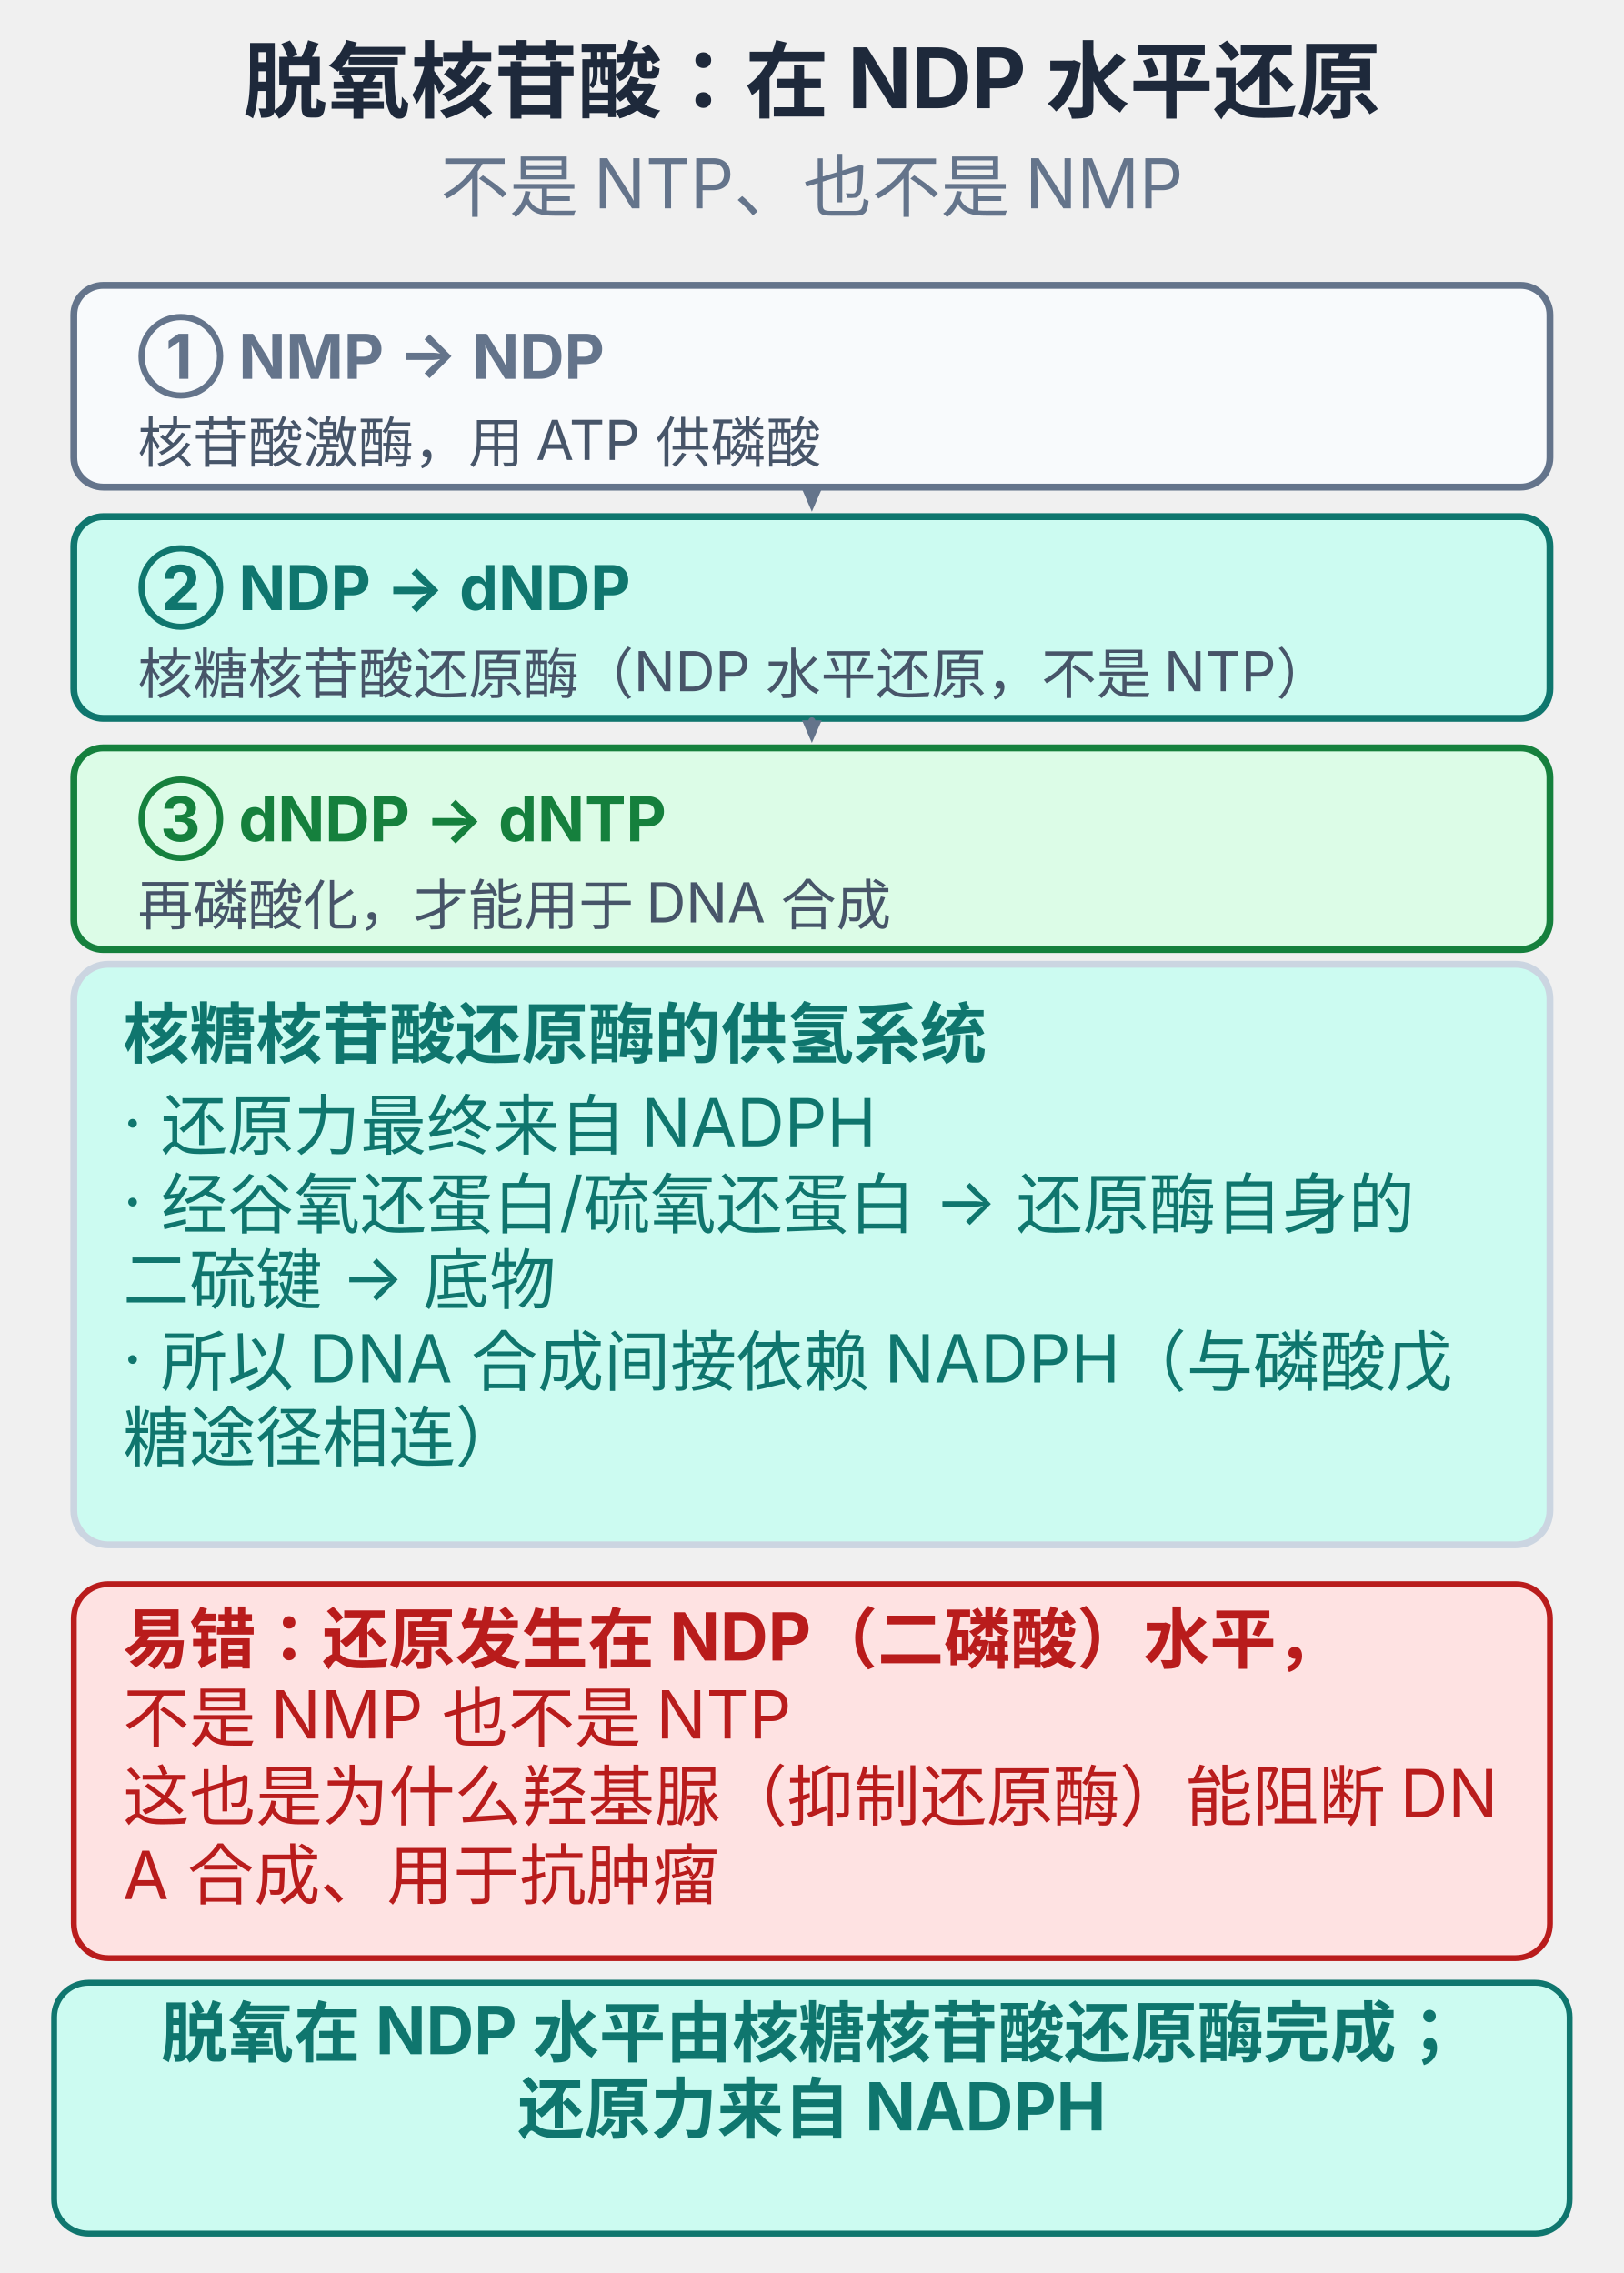
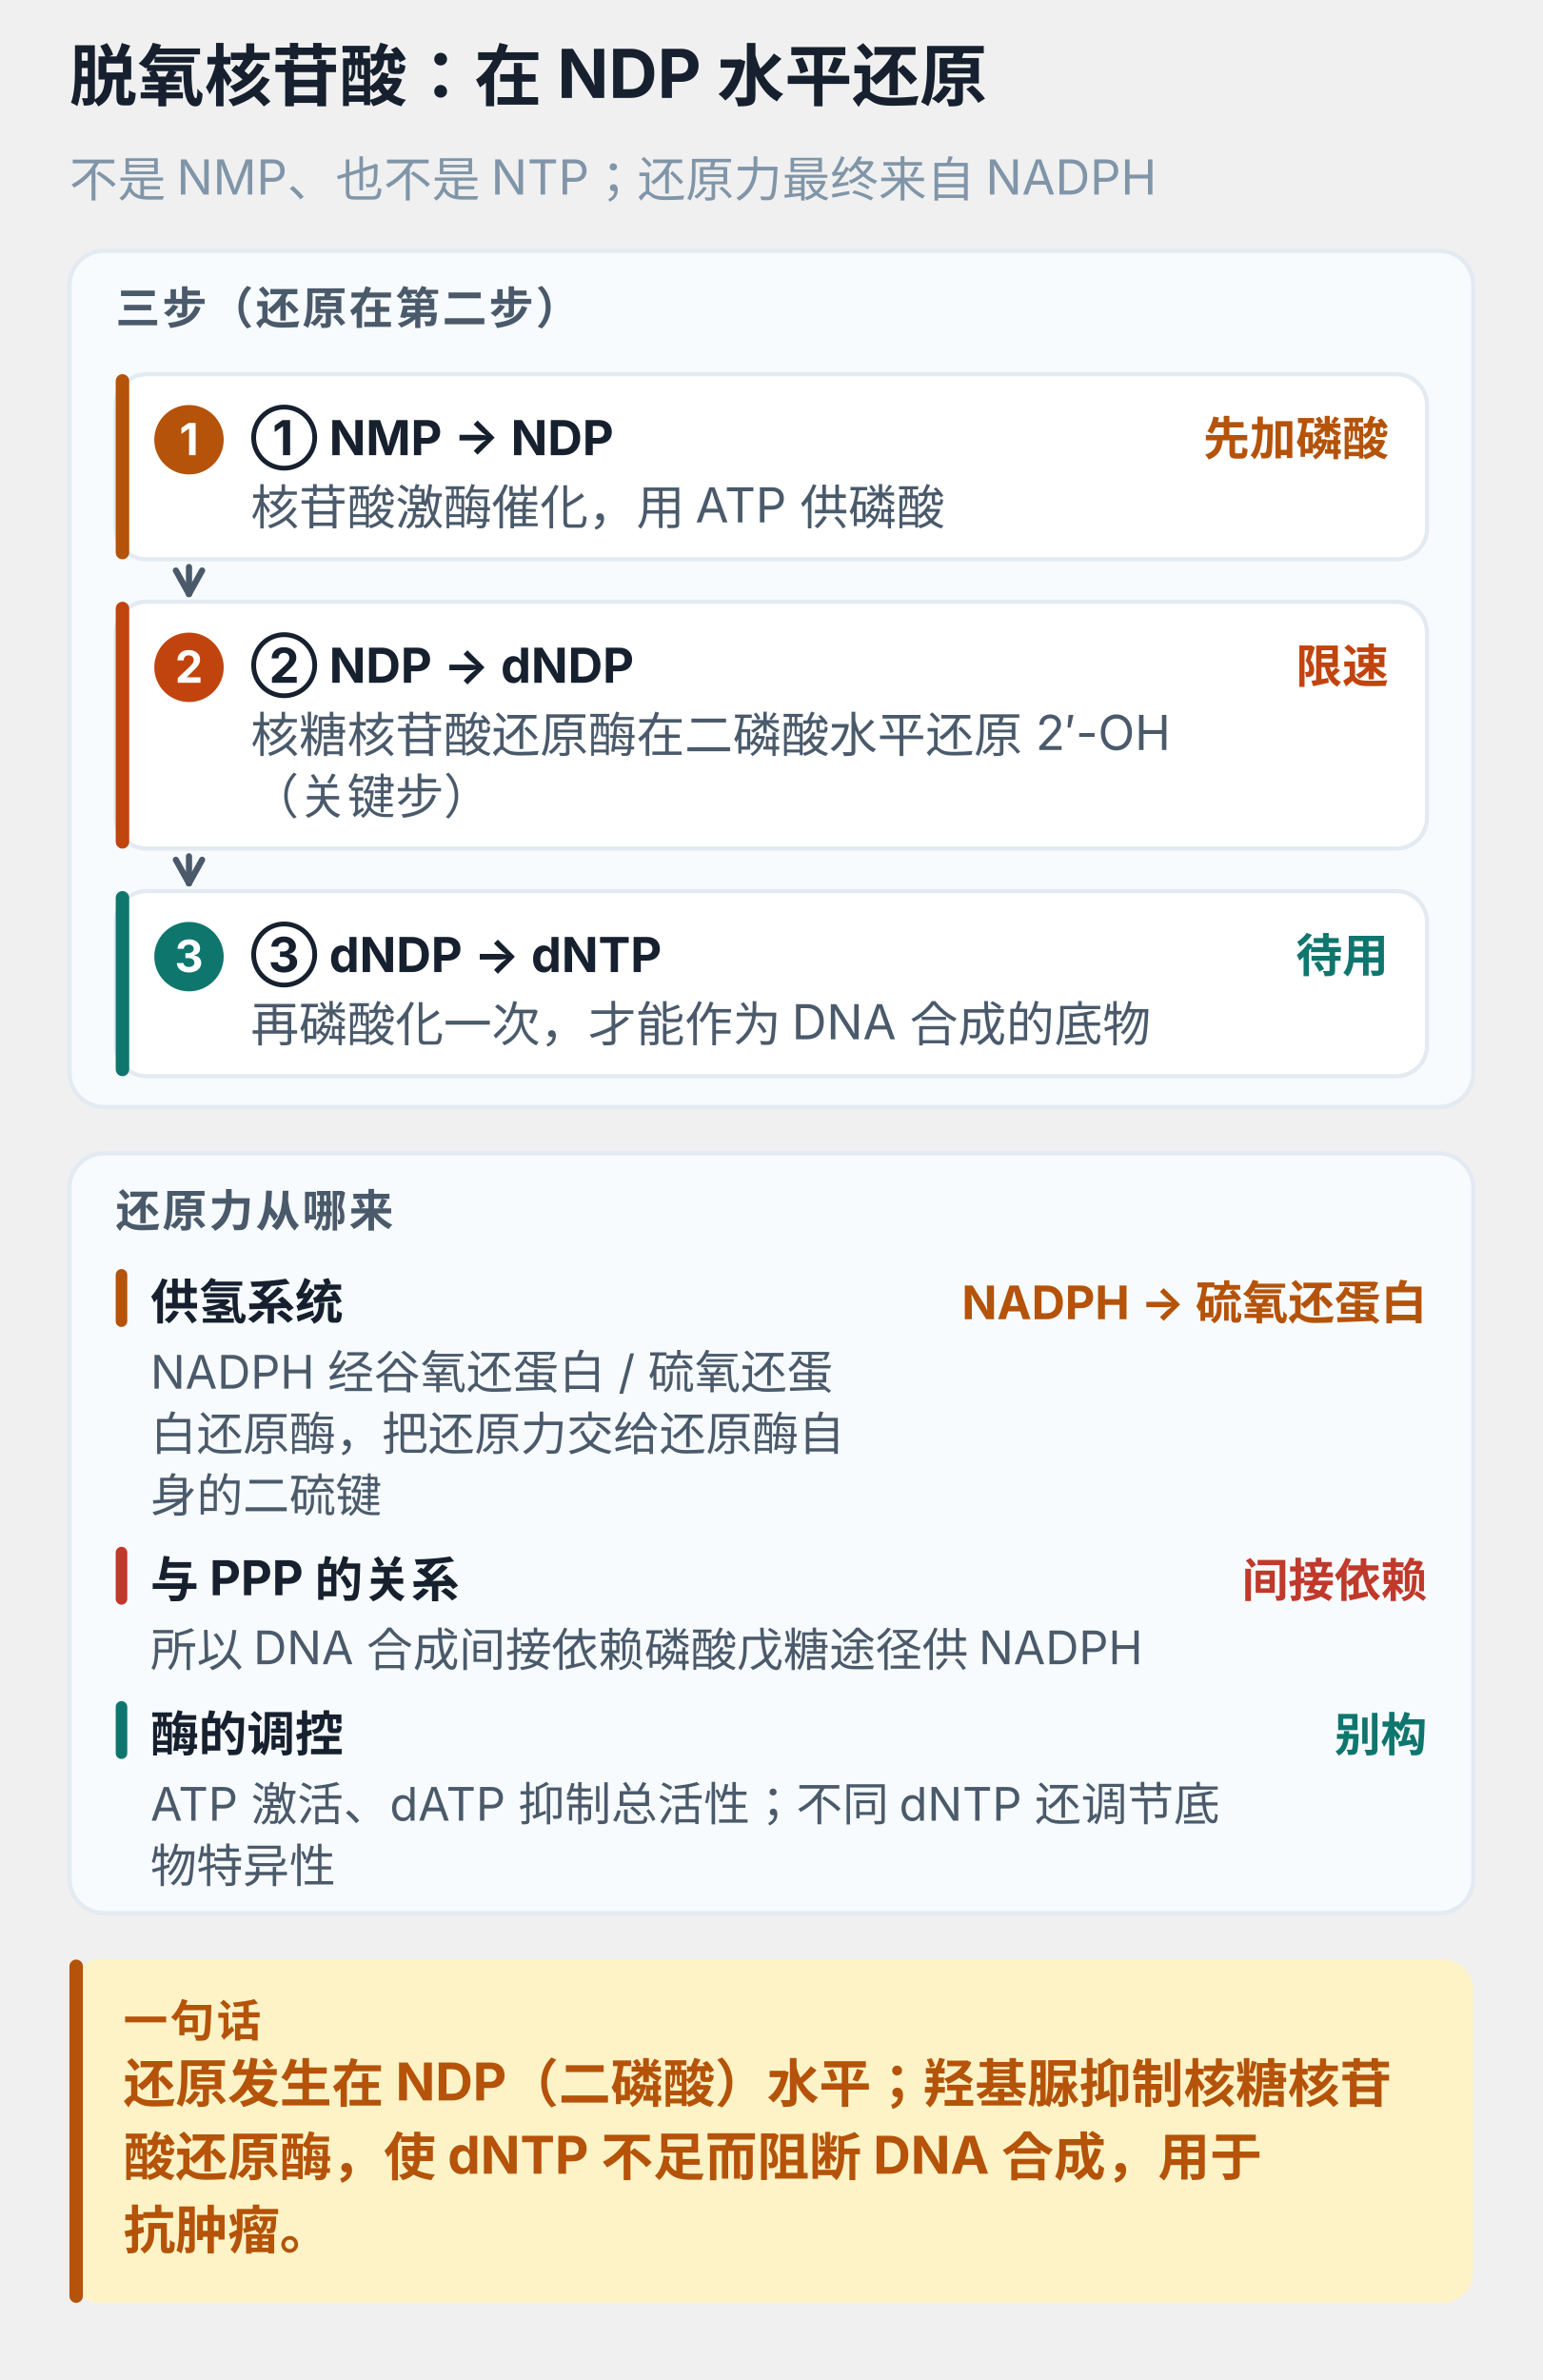
- <svg xmlns="http://www.w3.org/2000/svg" viewBox="0 0 330 462" width="100%" style="max-width:330px;display:block;margin:0 auto;background:#ffffff;border-radius:10px" role="img">
-   <text x="165.0" y="22.6" text-anchor="middle" font-size="17" font-weight="700" fill="#1e293b" font-family="-apple-system,'PingFang SC','Microsoft YaHei',sans-serif">脱氧核苷酸：在 NDP 水平还原</text>
-   <text x="165.0" y="43.0" text-anchor="middle" font-size="14" font-weight="400" fill="#64748b" font-family="-apple-system,'PingFang SC','Microsoft YaHei',sans-serif">不是 NTP、也不是 NMP</text>
-   <rect x="15.0" y="58.0" width="300.0" height="41.0" rx="6" fill="#f8fafc" stroke="#64748b" stroke-width="1.4" />
-   <text x="28.0" y="77.0" text-anchor="start" font-size="12.6" font-weight="700" fill="#64748b" font-family="-apple-system,'PingFang SC','Microsoft YaHei',sans-serif">① NMP → NDP</text>
-   <text x="28.0" y="94.0" text-anchor="start" font-size="11.2" font-weight="400" fill="#475569" font-family="-apple-system,'PingFang SC','Microsoft YaHei',sans-serif">核苷酸激酶，用 ATP 供磷酸</text>
-   <line x1="165.0" y1="100.0" x2="165.0" y2="99.5" stroke="#64748b" stroke-width="1.4" stroke-linecap="round" />
-   <polygon points="165.0,104.0 163.0,99.4 167.0,99.4" fill="#64748b" />
-   <rect x="15.0" y="105.0" width="300.0" height="41.0" rx="6" fill="#ccfbf1" stroke="#0f766e" stroke-width="1.4" />
-   <text x="28.0" y="124.0" text-anchor="start" font-size="12.6" font-weight="700" fill="#0f766e" font-family="-apple-system,'PingFang SC','Microsoft YaHei',sans-serif">② NDP → dNDP</text>
-   <text x="28.0" y="141.0" text-anchor="start" font-size="11.2" font-weight="400" fill="#475569" font-family="-apple-system,'PingFang SC','Microsoft YaHei',sans-serif">核糖核苷酸还原酶（NDP 水平还原，不是 NTP）</text>
-   <line x1="165.0" y1="147.0" x2="165.0" y2="146.5" stroke="#64748b" stroke-width="1.4" stroke-linecap="round" />
-   <polygon points="165.0,151.0 163.0,146.4 167.0,146.4" fill="#64748b" />
-   <rect x="15.0" y="152.0" width="300.0" height="41.0" rx="6" fill="#dcfce7" stroke="#15803d" stroke-width="1.4" />
-   <text x="28.0" y="171.0" text-anchor="start" font-size="12.6" font-weight="700" fill="#15803d" font-family="-apple-system,'PingFang SC','Microsoft YaHei',sans-serif">③ dNDP → dNTP</text>
-   <text x="28.0" y="188.0" text-anchor="start" font-size="11.2" font-weight="400" fill="#475569" font-family="-apple-system,'PingFang SC','Microsoft YaHei',sans-serif">再磷酸化，才能用于 DNA 合成</text>
-   <rect x="15.0" y="196.0" width="300.0" height="118.0" rx="7" fill="#ccfbf1" stroke="#cbd5e1" stroke-width="1.4" />
-   <text x="25.0" y="215.0" text-anchor="start" font-size="13.5" font-weight="700" fill="#0f766e" font-family="-apple-system,'PingFang SC','Microsoft YaHei',sans-serif">核糖核苷酸还原酶的供氢系统</text>
-   <text x="25.0" y="233.0" text-anchor="start" font-size="13.5" font-weight="400" fill="#0f766e" font-family="-apple-system,'PingFang SC','Microsoft YaHei',sans-serif">· 还原力最终来自 NADPH</text>
-   <text x="25.0" y="249.0" text-anchor="start" font-size="13.5" font-weight="400" fill="#0f766e" font-family="-apple-system,'PingFang SC','Microsoft YaHei',sans-serif">· 经谷氧还蛋白/硫氧还蛋白 → 还原酶自身的</text>
-   <text x="25.0" y="265.0" text-anchor="start" font-size="13.5" font-weight="400" fill="#0f766e" font-family="-apple-system,'PingFang SC','Microsoft YaHei',sans-serif">二硫键 → 底物</text>
-   <text x="25.0" y="281.0" text-anchor="start" font-size="13.5" font-weight="400" fill="#0f766e" font-family="-apple-system,'PingFang SC','Microsoft YaHei',sans-serif">· 所以 DNA 合成间接依赖 NADPH（与磷酸戊</text>
-   <text x="25.0" y="297.0" text-anchor="start" font-size="13.5" font-weight="400" fill="#0f766e" font-family="-apple-system,'PingFang SC','Microsoft YaHei',sans-serif">糖途径相连）</text>
-   <rect x="15.0" y="322.0" width="300.0" height="76.0" rx="7" fill="#fee2e2" stroke="#b91c1c" stroke-width="1.2" />
-   <text x="25.0" y="338.0" text-anchor="start" font-size="13.5" font-weight="700" fill="#b91c1c" font-family="-apple-system,'PingFang SC','Microsoft YaHei',sans-serif">易错：还原发生在 NDP（二磷酸）水平，</text>
-   <text x="25.0" y="354.0" text-anchor="start" font-size="13.5" font-weight="400" fill="#b91c1c" font-family="-apple-system,'PingFang SC','Microsoft YaHei',sans-serif">不是 NMP 也不是 NTP</text>
-   <text x="25.0" y="370.0" text-anchor="start" font-size="13.5" font-weight="400" fill="#b91c1c" font-family="-apple-system,'PingFang SC','Microsoft YaHei',sans-serif">这也是为什么羟基脲（抑制还原酶）能阻断 DN</text>
-   <text x="25.0" y="386.0" text-anchor="start" font-size="13.5" font-weight="400" fill="#b91c1c" font-family="-apple-system,'PingFang SC','Microsoft YaHei',sans-serif">A 合成、用于抗肿瘤</text>
-   <rect x="11.0" y="403.0" width="308.0" height="51.0" rx="7" fill="#ccfbf1" stroke="#0f766e" stroke-width="1.2" />
-   <text x="165.0" y="418.0" text-anchor="middle" font-size="13.5" font-weight="700" fill="#0f766e" font-family="-apple-system,'PingFang SC','Microsoft YaHei',sans-serif">脱氧在 NDP 水平由核糖核苷酸还原酶完成；</text>
-   <text x="165.0" y="433.5" text-anchor="middle" font-size="13.5" font-weight="700" fill="#0f766e" font-family="-apple-system,'PingFang SC','Microsoft YaHei',sans-serif">还原力来自 NADPH</text>
+ <svg xmlns="http://www.w3.org/2000/svg" viewBox="0 0 400 617" width="100%" style="max-width:400px;display:block;margin:0 auto;background:#ffffff;border-radius:12px" role="img" aria-label="脱氧核苷酸：在 NDP 水平还原">
+   <text x="18.0" y="26.0" font-size="17.5" font-weight="700" fill="#16202e" font-family="-apple-system,BlinkMacSystemFont,'PingFang SC','Microsoft YaHei',sans-serif">脱氧核苷酸：在 NDP 水平还原</text>
+   <text x="18.0" y="51.0" font-size="12.5" font-weight="400" fill="#8095a8" font-family="-apple-system,BlinkMacSystemFont,'PingFang SC','Microsoft YaHei',sans-serif">不是 NMP、也不是 NTP；还原力最终来自 NADPH</text>
+   <rect x="18.0" y="65.0" width="364.0" height="222.0" rx="9" fill="#f8fbfd" stroke="#e3eaf2" stroke-width="1.1" />
+   <text x="30.0" y="84.0" font-size="11.5" font-weight="700" fill="#4a5a6b" letter-spacing="0.6" font-family="-apple-system,BlinkMacSystemFont,'PingFang SC','Microsoft YaHei',sans-serif">三步（还原在第二步）</text>
+   <rect x="30.0" y="97.0" width="340.0" height="48.0" rx="8" fill="#ffffff" stroke="#e3eaf2" stroke-width="1.1" />
+   <rect x="30.0" y="97.0" width="3.5" height="48.0" rx="1.8" fill="#b45309" />
+   <circle cx="49.0" cy="114.0" r="9" fill="#b45309" />
+   <text x="49.0" y="118.0" text-anchor="middle" font-size="11.5" font-weight="700" fill="#ffffff" font-family="-apple-system,BlinkMacSystemFont,'PingFang SC','Microsoft YaHei',sans-serif">1</text>
+   <text x="65.0" y="118.0" font-size="12.5" font-weight="700" fill="#16202e" font-family="-apple-system,BlinkMacSystemFont,'PingFang SC','Microsoft YaHei',sans-serif">① NMP → NDP</text>
+   <text x="360.0" y="118.0" text-anchor="end" font-size="12" font-weight="700" fill="#b45309" font-family="-apple-system,BlinkMacSystemFont,'PingFang SC','Microsoft YaHei',sans-serif">先加磷酸</text>
+   <text x="65.0" y="136.0" font-size="12.5" font-weight="400" fill="#4a5a6b" font-family="-apple-system,BlinkMacSystemFont,'PingFang SC','Microsoft YaHei',sans-serif">核苷酸激酶催化，用 ATP 供磷酸</text>
+   <line x1="49.0" y1="147.0" x2="49.0" y2="154.0" stroke="#4a5a6b" stroke-width="1.6" stroke-linecap="round" />
+   <line x1="49.0" y1="154.0" x2="45.6" y2="147.9" stroke="#4a5a6b" stroke-width="1.6" stroke-linecap="round" />
+   <line x1="49.0" y1="154.0" x2="52.4" y2="147.9" stroke="#4a5a6b" stroke-width="1.6" stroke-linecap="round" />
+   <rect x="30.0" y="156.0" width="340.0" height="64.0" rx="8" fill="#ffffff" stroke="#e3eaf2" stroke-width="1.1" />
+   <rect x="30.0" y="156.0" width="3.5" height="64.0" rx="1.8" fill="#c1440e" />
+   <circle cx="49.0" cy="173.0" r="9" fill="#c1440e" />
+   <text x="49.0" y="177.0" text-anchor="middle" font-size="11.5" font-weight="700" fill="#ffffff" font-family="-apple-system,BlinkMacSystemFont,'PingFang SC','Microsoft YaHei',sans-serif">2</text>
+   <text x="65.0" y="177.0" font-size="12.5" font-weight="700" fill="#16202e" font-family="-apple-system,BlinkMacSystemFont,'PingFang SC','Microsoft YaHei',sans-serif">② NDP → dNDP</text>
+   <text x="360.0" y="177.0" text-anchor="end" font-size="12" font-weight="700" fill="#c1440e" font-family="-apple-system,BlinkMacSystemFont,'PingFang SC','Microsoft YaHei',sans-serif">限速</text>
+   <text x="65.0" y="195.0" font-size="12.5" font-weight="400" fill="#4a5a6b" font-family="-apple-system,BlinkMacSystemFont,'PingFang SC','Microsoft YaHei',sans-serif">核糖核苷酸还原酶在二磷酸水平还原 2′-OH</text>
+   <text x="65.0" y="211.0" font-size="12.5" font-weight="400" fill="#4a5a6b" font-family="-apple-system,BlinkMacSystemFont,'PingFang SC','Microsoft YaHei',sans-serif">（关键步）</text>
+   <line x1="49.0" y1="222.0" x2="49.0" y2="229.0" stroke="#4a5a6b" stroke-width="1.6" stroke-linecap="round" />
+   <line x1="49.0" y1="229.0" x2="45.6" y2="222.9" stroke="#4a5a6b" stroke-width="1.6" stroke-linecap="round" />
+   <line x1="49.0" y1="229.0" x2="52.4" y2="222.9" stroke="#4a5a6b" stroke-width="1.6" stroke-linecap="round" />
+   <rect x="30.0" y="231.0" width="340.0" height="48.0" rx="8" fill="#ffffff" stroke="#e3eaf2" stroke-width="1.1" />
+   <rect x="30.0" y="231.0" width="3.5" height="48.0" rx="1.8" fill="#0f766e" />
+   <circle cx="49.0" cy="248.0" r="9" fill="#0f766e" />
+   <text x="49.0" y="252.0" text-anchor="middle" font-size="11.5" font-weight="700" fill="#ffffff" font-family="-apple-system,BlinkMacSystemFont,'PingFang SC','Microsoft YaHei',sans-serif">3</text>
+   <text x="65.0" y="252.0" font-size="12.5" font-weight="700" fill="#16202e" font-family="-apple-system,BlinkMacSystemFont,'PingFang SC','Microsoft YaHei',sans-serif">③ dNDP → dNTP</text>
+   <text x="360.0" y="252.0" text-anchor="end" font-size="12" font-weight="700" fill="#0f766e" font-family="-apple-system,BlinkMacSystemFont,'PingFang SC','Microsoft YaHei',sans-serif">待用</text>
+   <text x="65.0" y="270.0" font-size="12.5" font-weight="400" fill="#4a5a6b" font-family="-apple-system,BlinkMacSystemFont,'PingFang SC','Microsoft YaHei',sans-serif">再磷酸化一次，才能作为 DNA 合成的底物</text>
+   <rect x="18.0" y="299.0" width="364.0" height="197.0" rx="9" fill="#f8fbfd" stroke="#e3eaf2" stroke-width="1.1" />
+   <text x="30.0" y="318.0" font-size="11.5" font-weight="700" fill="#4a5a6b" letter-spacing="0.6" font-family="-apple-system,BlinkMacSystemFont,'PingFang SC','Microsoft YaHei',sans-serif">还原力从哪来</text>
+   <rect x="30.0" y="329.0" width="3.0" height="15.0" rx="1.5" fill="#b45309" />
+   <text x="39.0" y="342.0" font-size="12.5" font-weight="700" fill="#16202e" font-family="-apple-system,BlinkMacSystemFont,'PingFang SC','Microsoft YaHei',sans-serif">供氢系统</text>
+   <text x="370.0" y="342.0" text-anchor="end" font-size="12" font-weight="700" fill="#b45309" font-family="-apple-system,BlinkMacSystemFont,'PingFang SC','Microsoft YaHei',sans-serif">NADPH → 硫氧还蛋白</text>
+   <text x="39.0" y="360.0" font-size="12" font-weight="400" fill="#4a5a6b" font-family="-apple-system,BlinkMacSystemFont,'PingFang SC','Microsoft YaHei',sans-serif">NADPH 经谷氧还蛋白 / 硫氧还蛋</text>
+   <text x="39.0" y="376.0" font-size="12" font-weight="400" fill="#4a5a6b" font-family="-apple-system,BlinkMacSystemFont,'PingFang SC','Microsoft YaHei',sans-serif">白还原酶，把还原力交给还原酶自</text>
+   <text x="39.0" y="392.0" font-size="12" font-weight="400" fill="#4a5a6b" font-family="-apple-system,BlinkMacSystemFont,'PingFang SC','Microsoft YaHei',sans-serif">身的二硫键</text>
+   <rect x="30.0" y="401.0" width="3.0" height="15.0" rx="1.5" fill="#c0392b" />
+   <text x="39.0" y="414.0" font-size="12.5" font-weight="700" fill="#16202e" font-family="-apple-system,BlinkMacSystemFont,'PingFang SC','Microsoft YaHei',sans-serif">与 PPP 的关系</text>
+   <text x="370.0" y="414.0" text-anchor="end" font-size="12" font-weight="700" fill="#c0392b" font-family="-apple-system,BlinkMacSystemFont,'PingFang SC','Microsoft YaHei',sans-serif">间接依赖</text>
+   <text x="39.0" y="432.0" font-size="12" font-weight="400" fill="#4a5a6b" font-family="-apple-system,BlinkMacSystemFont,'PingFang SC','Microsoft YaHei',sans-serif">所以 DNA 合成间接依赖磷酸戊糖途径供 NADPH</text>
+   <rect x="30.0" y="441.0" width="3.0" height="15.0" rx="1.5" fill="#0f766e" />
+   <text x="39.0" y="454.0" font-size="12.5" font-weight="700" fill="#16202e" font-family="-apple-system,BlinkMacSystemFont,'PingFang SC','Microsoft YaHei',sans-serif">酶的调控</text>
+   <text x="370.0" y="454.0" text-anchor="end" font-size="12" font-weight="700" fill="#0f766e" font-family="-apple-system,BlinkMacSystemFont,'PingFang SC','Microsoft YaHei',sans-serif">别构</text>
+   <text x="39.0" y="472.0" font-size="12" font-weight="400" fill="#4a5a6b" font-family="-apple-system,BlinkMacSystemFont,'PingFang SC','Microsoft YaHei',sans-serif">ATP 激活、dATP 抑制总活性；不同 dNTP 还调节底</text>
+   <text x="39.0" y="488.0" font-size="12" font-weight="400" fill="#4a5a6b" font-family="-apple-system,BlinkMacSystemFont,'PingFang SC','Microsoft YaHei',sans-serif">物特异性</text>
+   <rect x="18.0" y="508.0" width="364.0" height="89.0" rx="8" fill="#fef3c7" />
+   <rect x="18.0" y="508.0" width="3.5" height="89.0" rx="1.8" fill="#b45309" />
+   <text x="32.0" y="528.0" font-size="11.5" font-weight="700" fill="#b45309" letter-spacing="0.6" font-family="-apple-system,BlinkMacSystemFont,'PingFang SC','Microsoft YaHei',sans-serif">一句话</text>
+   <text x="32.0" y="545.0" font-size="13.5" font-weight="700" fill="#b45309" font-family="-apple-system,BlinkMacSystemFont,'PingFang SC','Microsoft YaHei',sans-serif">还原发生在 NDP（二磷酸）水平；羟基脲抑制核糖核苷</text>
+   <text x="32.0" y="564.0" font-size="13.5" font-weight="700" fill="#b45309" font-family="-apple-system,BlinkMacSystemFont,'PingFang SC','Microsoft YaHei',sans-serif">酸还原酶，使 dNTP 不足而阻断 DNA 合成，用于</text>
+   <text x="32.0" y="583.0" font-size="13.5" font-weight="700" fill="#b45309" font-family="-apple-system,BlinkMacSystemFont,'PingFang SC','Microsoft YaHei',sans-serif">抗肿瘤。</text>
</svg>
